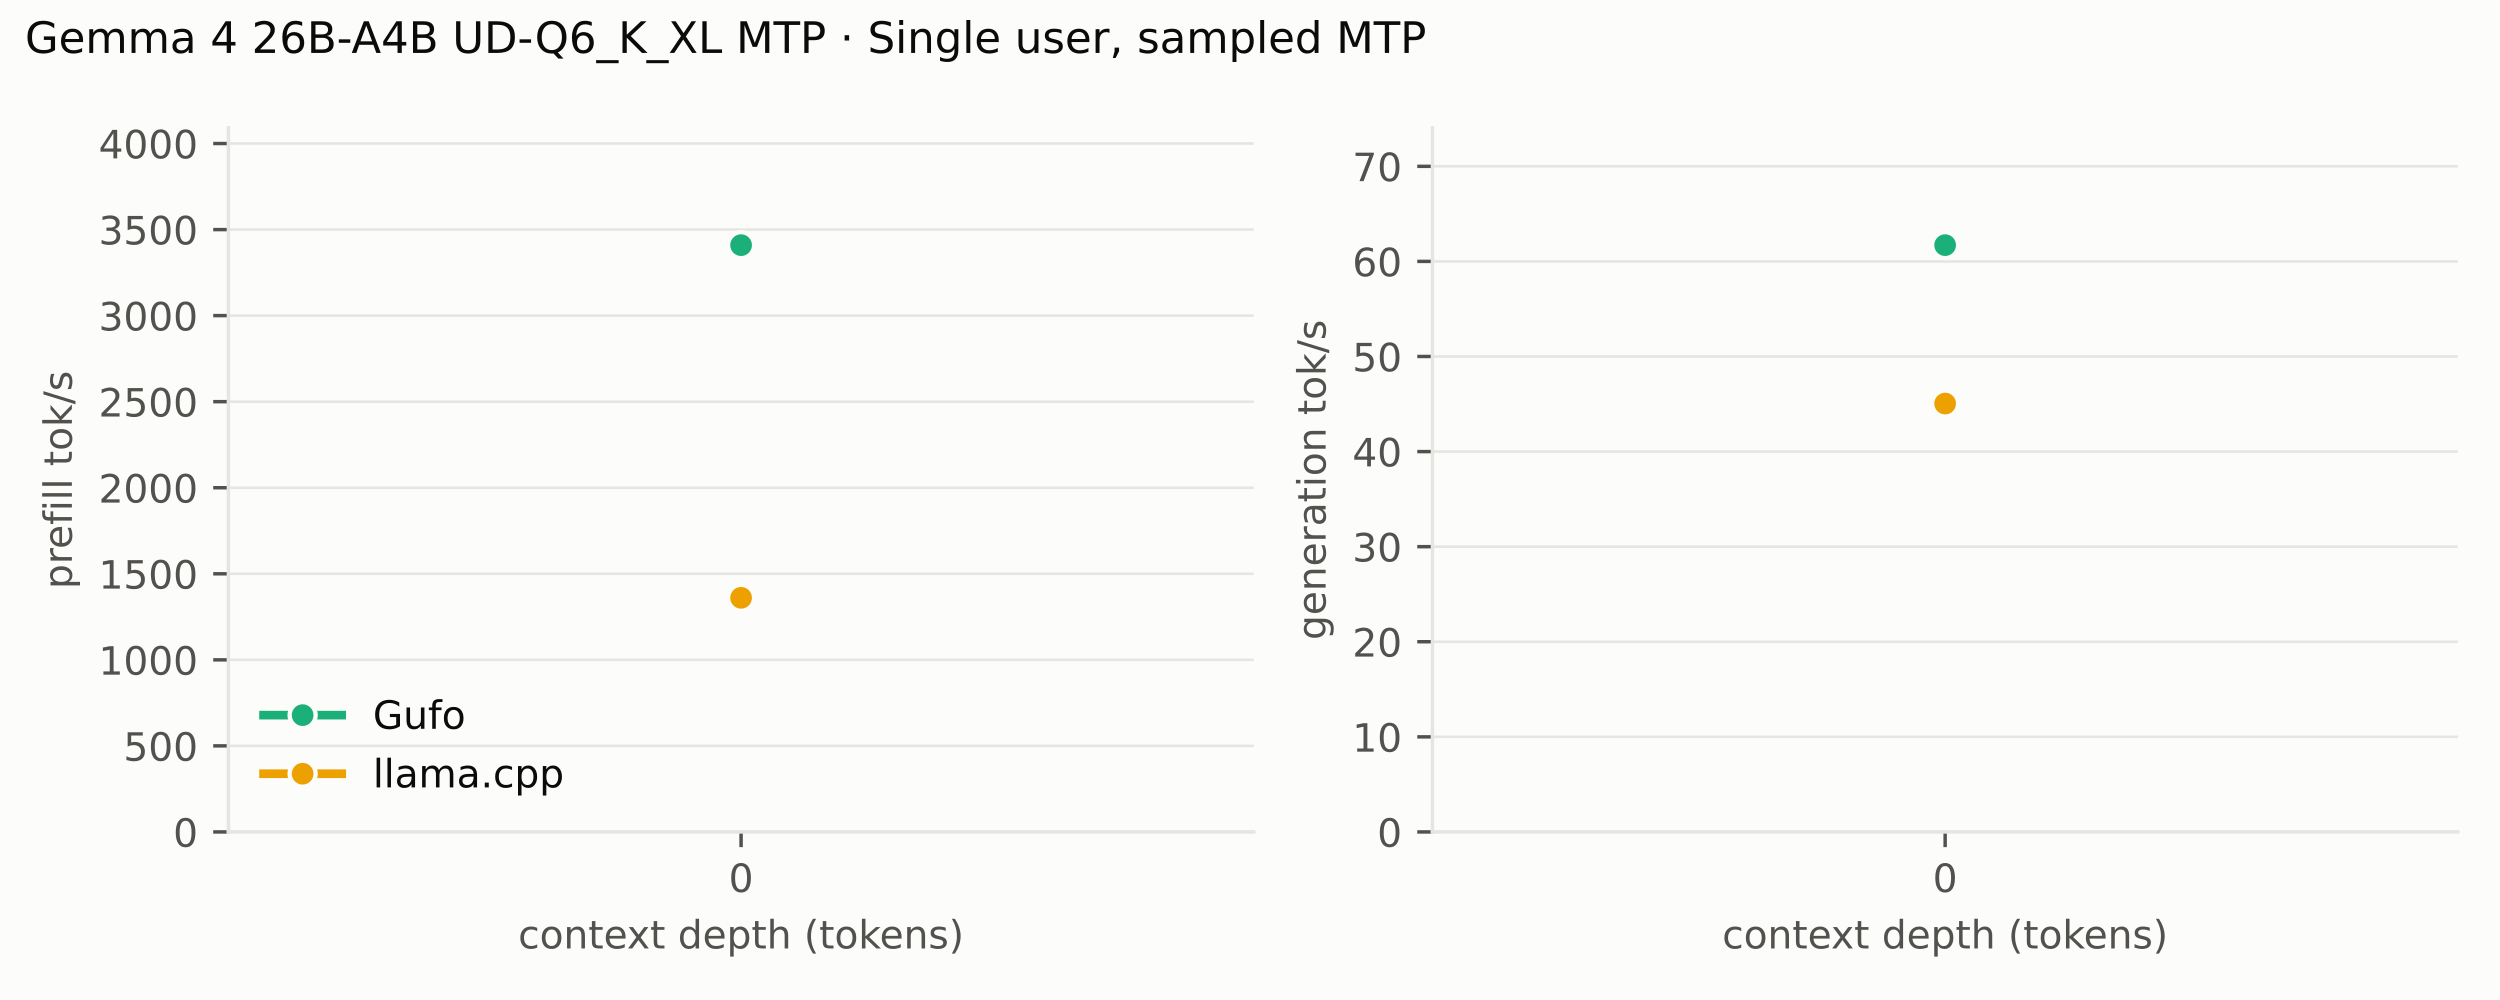
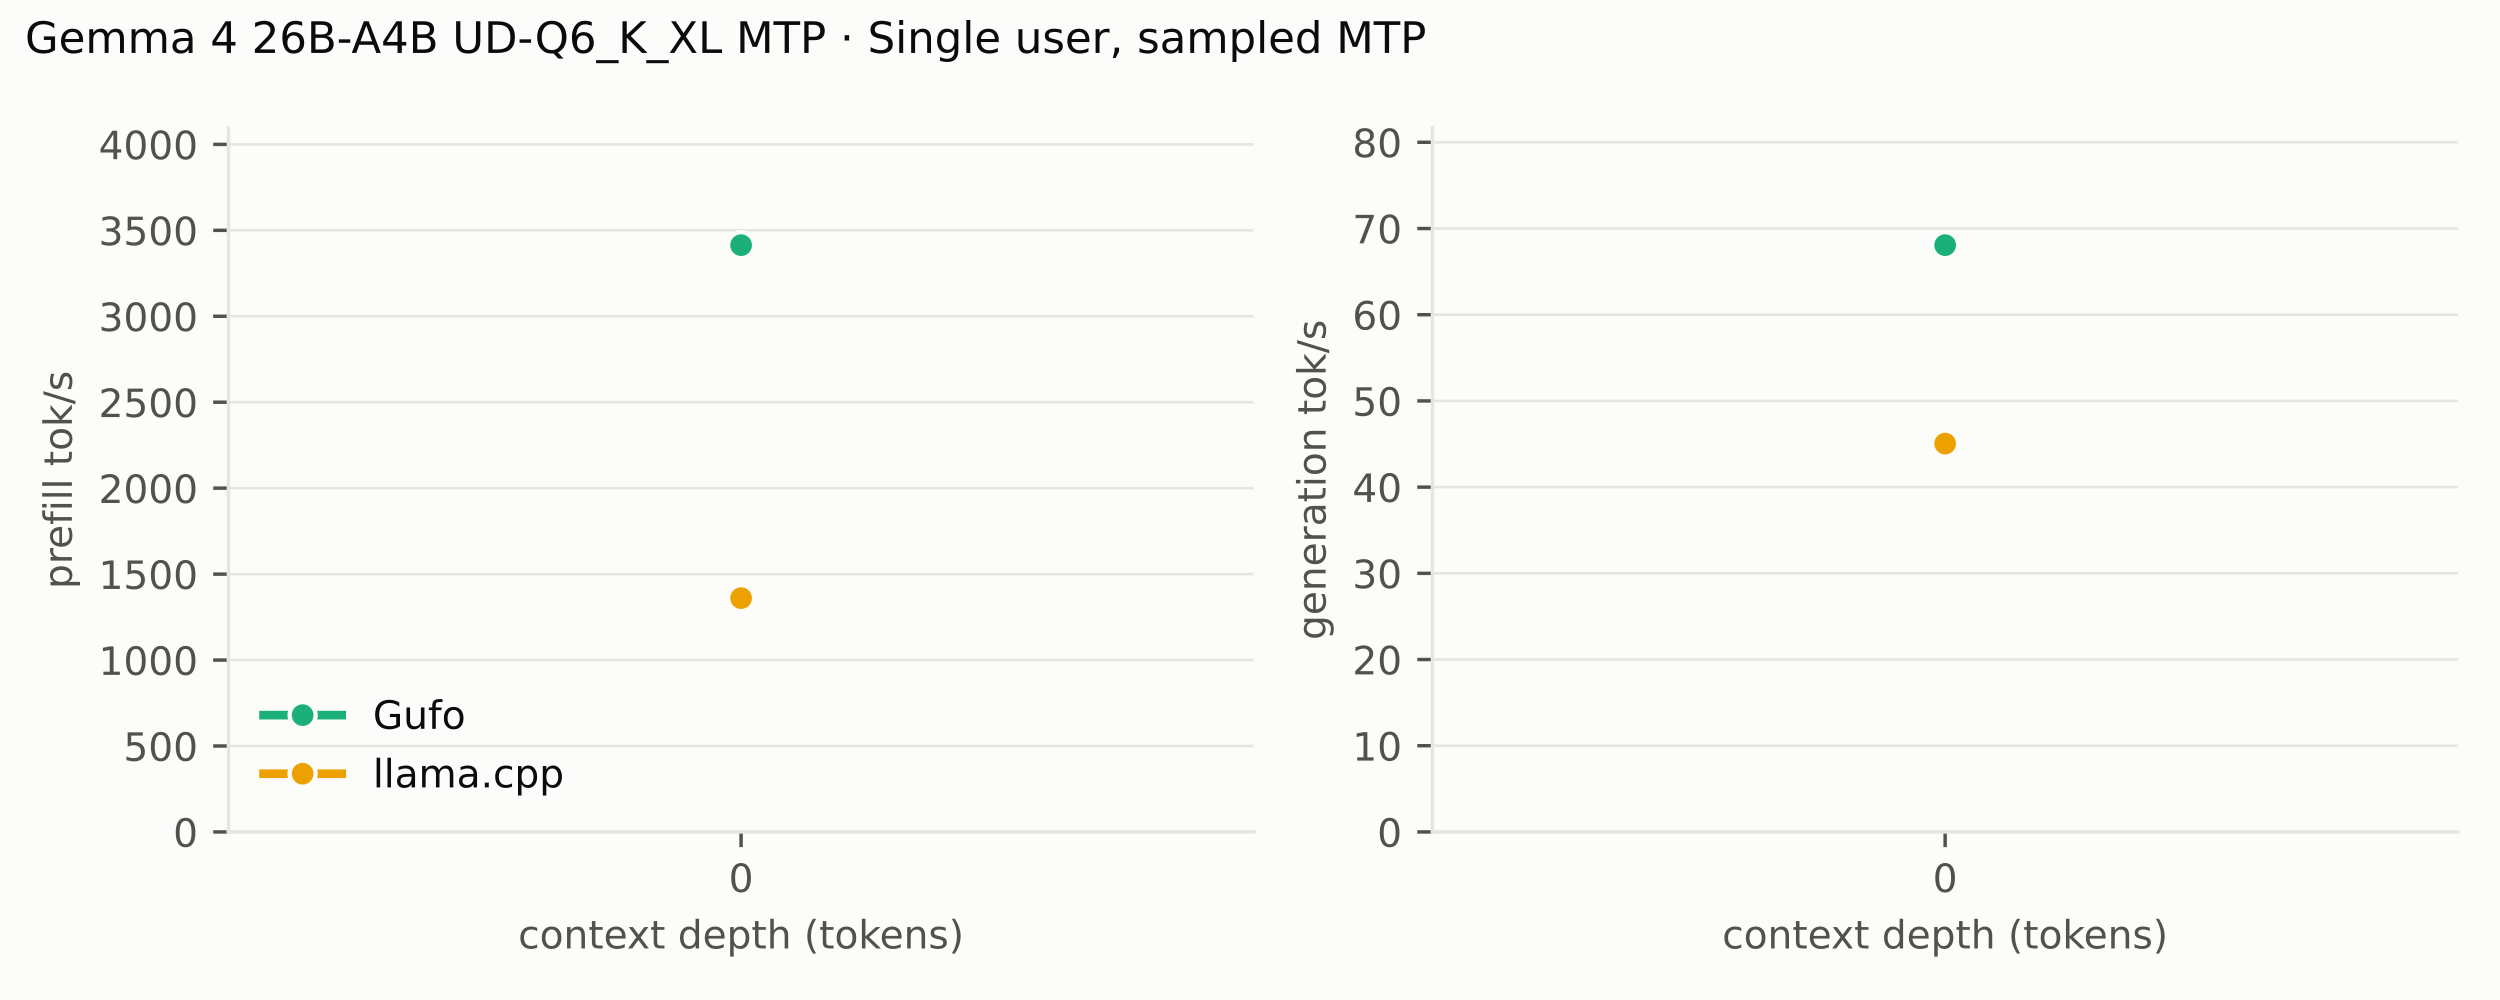
<svg xmlns="http://www.w3.org/2000/svg" xmlns:xlink="http://www.w3.org/1999/xlink" width="576pt" height="230.4pt" viewBox="0 0 576 230.4" version="1.1">
  <defs>
    <style type="text/css">*{stroke-linejoin: round; stroke-linecap: butt}</style>
  </defs>
  <g id="figure_1">
    <g id="patch_1">
      <path d="M 0 230.4 L 576 230.4 L 576 0 L 0 0 z " style="fill: #fcfcfb" />
    </g>
    <g id="axes_1">
      <g id="patch_2">
        <path d="M 52.626 191.679 L 288.866 191.679 L 288.866 29.441 L 52.626 29.441 z " style="fill: #fcfcfb" />
      </g>
      <g id="matplotlib.axis_1">
        <g id="xtick_1">
          <g id="line2d_1">
            <defs>
              <path id="m1ebf051f68" d="M 0 0 L 0 3.5 " style="stroke: #52514e; stroke-width: 0.8" />
            </defs>
            <g>
              <use xlink:href="#m1ebf051f68" x="170.746" y="191.679" style="fill: #52514e; stroke: #52514e; stroke-width: 0.8" />
            </g>
          </g>
          <g id="text_1">
            <text style="font-size: 9px; font-family: 'DejaVu Sans', 'Bitstream Vera Sans', 'Computer Modern Sans Serif', 'Lucida Grande', 'Verdana', 'Geneva', 'Lucid', 'Arial', 'Helvetica', 'Avant Garde', sans-serif; text-anchor: middle; fill: #52514e" x="170.746" y="205.517" transform="rotate(-0 170.746 205.5172)">0</text>
          </g>
        </g>
        <g id="text_2">
          <text style="font-size: 9px; font-family: 'DejaVu Sans', 'Bitstream Vera Sans', 'Computer Modern Sans Serif', 'Lucida Grande', 'Verdana', 'Geneva', 'Lucid', 'Arial', 'Helvetica', 'Avant Garde', sans-serif; text-anchor: middle; fill: #52514e" x="170.746" y="218.518" transform="rotate(-0 170.746 218.5179)">context depth (tokens)</text>
        </g>
      </g>
      <g id="matplotlib.axis_2">
        <g id="ytick_1">
          <g id="line2d_2">
            <path d="M 52.626 191.679 L 288.866 191.679 " clip-path="url(#p5ad26d2b27)" style="fill: none; stroke: #e6e5e1; stroke-width: 0.6; stroke-linecap: square" />
          </g>
          <g id="line2d_3">
            <defs>
              <path id="m680e5b1e24" d="M 0 0 L -3.5 0 " style="stroke: #52514e; stroke-width: 0.8" />
            </defs>
            <g>
              <use xlink:href="#m680e5b1e24" x="52.626" y="191.679" style="fill: #52514e; stroke: #52514e; stroke-width: 0.8" />
            </g>
          </g>
          <g id="text_3">
            <text style="font-size: 9px; font-family: 'DejaVu Sans', 'Bitstream Vera Sans', 'Computer Modern Sans Serif', 'Lucida Grande', 'Verdana', 'Geneva', 'Lucid', 'Arial', 'Helvetica', 'Avant Garde', sans-serif; text-anchor: end; fill: #52514e" x="45.626" y="195.098" transform="rotate(-0 45.6257 195.0982)">0</text>
          </g>
        </g>
        <g id="ytick_2">
          <g id="line2d_4">
-             <path d="M 52.626 171.853 L 288.866 171.853 " clip-path="url(#p5ad26d2b27)" style="fill: none; stroke: #e6e5e1; stroke-width: 0.6; stroke-linecap: square" />
+             <path d="M 52.626 171.877 L 288.866 171.877 " clip-path="url(#p5ad26d2b27)" style="fill: none; stroke: #e6e5e1; stroke-width: 0.6; stroke-linecap: square" />
          </g>
          <g id="line2d_5">
            <g>
-               <use xlink:href="#m680e5b1e24" x="52.626" y="171.853" style="fill: #52514e; stroke: #52514e; stroke-width: 0.8" />
+               <use xlink:href="#m680e5b1e24" x="52.626" y="171.877" style="fill: #52514e; stroke: #52514e; stroke-width: 0.8" />
            </g>
          </g>
          <g id="text_4">
-             <text style="font-size: 9px; font-family: 'DejaVu Sans', 'Bitstream Vera Sans', 'Computer Modern Sans Serif', 'Lucida Grande', 'Verdana', 'Geneva', 'Lucid', 'Arial', 'Helvetica', 'Avant Garde', sans-serif; text-anchor: end; fill: #52514e" x="45.626" y="175.272" transform="rotate(-0 45.6257 175.2718)">500</text>
+             <text style="font-size: 9px; font-family: 'DejaVu Sans', 'Bitstream Vera Sans', 'Computer Modern Sans Serif', 'Lucida Grande', 'Verdana', 'Geneva', 'Lucid', 'Arial', 'Helvetica', 'Avant Garde', sans-serif; text-anchor: end; fill: #52514e" x="45.626" y="175.296" transform="rotate(-0 45.6257 175.2962)">500</text>
          </g>
        </g>
        <g id="ytick_3">
          <g id="line2d_6">
-             <path d="M 52.626 152.026 L 288.866 152.026 " clip-path="url(#p5ad26d2b27)" style="fill: none; stroke: #e6e5e1; stroke-width: 0.6; stroke-linecap: square" />
+             <path d="M 52.626 152.075 L 288.866 152.075 " clip-path="url(#p5ad26d2b27)" style="fill: none; stroke: #e6e5e1; stroke-width: 0.6; stroke-linecap: square" />
          </g>
          <g id="line2d_7">
            <g>
-               <use xlink:href="#m680e5b1e24" x="52.626" y="152.026" style="fill: #52514e; stroke: #52514e; stroke-width: 0.8" />
+               <use xlink:href="#m680e5b1e24" x="52.626" y="152.075" style="fill: #52514e; stroke: #52514e; stroke-width: 0.8" />
            </g>
          </g>
          <g id="text_5">
-             <text style="font-size: 9px; font-family: 'DejaVu Sans', 'Bitstream Vera Sans', 'Computer Modern Sans Serif', 'Lucida Grande', 'Verdana', 'Geneva', 'Lucid', 'Arial', 'Helvetica', 'Avant Garde', sans-serif; text-anchor: end; fill: #52514e" x="45.626" y="155.445" transform="rotate(-0 45.6257 155.4454)">1000</text>
+             <text style="font-size: 9px; font-family: 'DejaVu Sans', 'Bitstream Vera Sans', 'Computer Modern Sans Serif', 'Lucida Grande', 'Verdana', 'Geneva', 'Lucid', 'Arial', 'Helvetica', 'Avant Garde', sans-serif; text-anchor: end; fill: #52514e" x="45.626" y="155.494" transform="rotate(-0 45.6257 155.4942)">1000</text>
          </g>
        </g>
        <g id="ytick_4">
          <g id="line2d_8">
-             <path d="M 52.626 132.2 L 288.866 132.2 " clip-path="url(#p5ad26d2b27)" style="fill: none; stroke: #e6e5e1; stroke-width: 0.6; stroke-linecap: square" />
+             <path d="M 52.626 132.273 L 288.866 132.273 " clip-path="url(#p5ad26d2b27)" style="fill: none; stroke: #e6e5e1; stroke-width: 0.6; stroke-linecap: square" />
          </g>
          <g id="line2d_9">
            <g>
-               <use xlink:href="#m680e5b1e24" x="52.626" y="132.2" style="fill: #52514e; stroke: #52514e; stroke-width: 0.8" />
+               <use xlink:href="#m680e5b1e24" x="52.626" y="132.273" style="fill: #52514e; stroke: #52514e; stroke-width: 0.8" />
            </g>
          </g>
          <g id="text_6">
-             <text style="font-size: 9px; font-family: 'DejaVu Sans', 'Bitstream Vera Sans', 'Computer Modern Sans Serif', 'Lucida Grande', 'Verdana', 'Geneva', 'Lucid', 'Arial', 'Helvetica', 'Avant Garde', sans-serif; text-anchor: end; fill: #52514e" x="45.626" y="135.619" transform="rotate(-0 45.6257 135.619)">1500</text>
+             <text style="font-size: 9px; font-family: 'DejaVu Sans', 'Bitstream Vera Sans', 'Computer Modern Sans Serif', 'Lucida Grande', 'Verdana', 'Geneva', 'Lucid', 'Arial', 'Helvetica', 'Avant Garde', sans-serif; text-anchor: end; fill: #52514e" x="45.626" y="135.692" transform="rotate(-0 45.6257 135.6921)">1500</text>
          </g>
        </g>
        <g id="ytick_5">
          <g id="line2d_10">
-             <path d="M 52.626 112.374 L 288.866 112.374 " clip-path="url(#p5ad26d2b27)" style="fill: none; stroke: #e6e5e1; stroke-width: 0.6; stroke-linecap: square" />
+             <path d="M 52.626 112.471 L 288.866 112.471 " clip-path="url(#p5ad26d2b27)" style="fill: none; stroke: #e6e5e1; stroke-width: 0.6; stroke-linecap: square" />
          </g>
          <g id="line2d_11">
            <g>
-               <use xlink:href="#m680e5b1e24" x="52.626" y="112.374" style="fill: #52514e; stroke: #52514e; stroke-width: 0.8" />
+               <use xlink:href="#m680e5b1e24" x="52.626" y="112.471" style="fill: #52514e; stroke: #52514e; stroke-width: 0.8" />
            </g>
          </g>
          <g id="text_7">
-             <text style="font-size: 9px; font-family: 'DejaVu Sans', 'Bitstream Vera Sans', 'Computer Modern Sans Serif', 'Lucida Grande', 'Verdana', 'Geneva', 'Lucid', 'Arial', 'Helvetica', 'Avant Garde', sans-serif; text-anchor: end; fill: #52514e" x="45.626" y="115.793" transform="rotate(-0 45.6257 115.7925)">2000</text>
+             <text style="font-size: 9px; font-family: 'DejaVu Sans', 'Bitstream Vera Sans', 'Computer Modern Sans Serif', 'Lucida Grande', 'Verdana', 'Geneva', 'Lucid', 'Arial', 'Helvetica', 'Avant Garde', sans-serif; text-anchor: end; fill: #52514e" x="45.626" y="115.89" transform="rotate(-0 45.6257 115.8901)">2000</text>
          </g>
        </g>
        <g id="ytick_6">
          <g id="line2d_12">
-             <path d="M 52.626 92.547 L 288.866 92.547 " clip-path="url(#p5ad26d2b27)" style="fill: none; stroke: #e6e5e1; stroke-width: 0.6; stroke-linecap: square" />
+             <path d="M 52.626 92.669 L 288.866 92.669 " clip-path="url(#p5ad26d2b27)" style="fill: none; stroke: #e6e5e1; stroke-width: 0.6; stroke-linecap: square" />
          </g>
          <g id="line2d_13">
            <g>
-               <use xlink:href="#m680e5b1e24" x="52.626" y="92.547" style="fill: #52514e; stroke: #52514e; stroke-width: 0.8" />
+               <use xlink:href="#m680e5b1e24" x="52.626" y="92.669" style="fill: #52514e; stroke: #52514e; stroke-width: 0.8" />
            </g>
          </g>
          <g id="text_8">
-             <text style="font-size: 9px; font-family: 'DejaVu Sans', 'Bitstream Vera Sans', 'Computer Modern Sans Serif', 'Lucida Grande', 'Verdana', 'Geneva', 'Lucid', 'Arial', 'Helvetica', 'Avant Garde', sans-serif; text-anchor: end; fill: #52514e" x="45.626" y="95.966" transform="rotate(-0 45.6257 95.96612)">2500</text>
+             <text style="font-size: 9px; font-family: 'DejaVu Sans', 'Bitstream Vera Sans', 'Computer Modern Sans Serif', 'Lucida Grande', 'Verdana', 'Geneva', 'Lucid', 'Arial', 'Helvetica', 'Avant Garde', sans-serif; text-anchor: end; fill: #52514e" x="45.626" y="96.088" transform="rotate(-0 45.6257 96.08809)">2500</text>
          </g>
        </g>
        <g id="ytick_7">
          <g id="line2d_14">
-             <path d="M 52.626 72.721 L 288.866 72.721 " clip-path="url(#p5ad26d2b27)" style="fill: none; stroke: #e6e5e1; stroke-width: 0.6; stroke-linecap: square" />
+             <path d="M 52.626 72.867 L 288.866 72.867 " clip-path="url(#p5ad26d2b27)" style="fill: none; stroke: #e6e5e1; stroke-width: 0.6; stroke-linecap: square" />
          </g>
          <g id="line2d_15">
            <g>
-               <use xlink:href="#m680e5b1e24" x="52.626" y="72.721" style="fill: #52514e; stroke: #52514e; stroke-width: 0.8" />
+               <use xlink:href="#m680e5b1e24" x="52.626" y="72.867" style="fill: #52514e; stroke: #52514e; stroke-width: 0.8" />
            </g>
          </g>
          <g id="text_9">
-             <text style="font-size: 9px; font-family: 'DejaVu Sans', 'Bitstream Vera Sans', 'Computer Modern Sans Serif', 'Lucida Grande', 'Verdana', 'Geneva', 'Lucid', 'Arial', 'Helvetica', 'Avant Garde', sans-serif; text-anchor: end; fill: #52514e" x="45.626" y="76.14" transform="rotate(-0 45.6257 76.1397)">3000</text>
+             <text style="font-size: 9px; font-family: 'DejaVu Sans', 'Bitstream Vera Sans', 'Computer Modern Sans Serif', 'Lucida Grande', 'Verdana', 'Geneva', 'Lucid', 'Arial', 'Helvetica', 'Avant Garde', sans-serif; text-anchor: end; fill: #52514e" x="45.626" y="76.286" transform="rotate(-0 45.6257 76.28606)">3000</text>
          </g>
        </g>
        <g id="ytick_8">
          <g id="line2d_16">
-             <path d="M 52.626 52.894 L 288.866 52.894 " clip-path="url(#p5ad26d2b27)" style="fill: none; stroke: #e6e5e1; stroke-width: 0.6; stroke-linecap: square" />
+             <path d="M 52.626 53.065 L 288.866 53.065 " clip-path="url(#p5ad26d2b27)" style="fill: none; stroke: #e6e5e1; stroke-width: 0.6; stroke-linecap: square" />
          </g>
          <g id="line2d_17">
            <g>
-               <use xlink:href="#m680e5b1e24" x="52.626" y="52.894" style="fill: #52514e; stroke: #52514e; stroke-width: 0.8" />
+               <use xlink:href="#m680e5b1e24" x="52.626" y="53.065" style="fill: #52514e; stroke: #52514e; stroke-width: 0.8" />
            </g>
          </g>
          <g id="text_10">
-             <text style="font-size: 9px; font-family: 'DejaVu Sans', 'Bitstream Vera Sans', 'Computer Modern Sans Serif', 'Lucida Grande', 'Verdana', 'Geneva', 'Lucid', 'Arial', 'Helvetica', 'Avant Garde', sans-serif; text-anchor: end; fill: #52514e" x="45.626" y="56.313" transform="rotate(-0 45.6257 56.31328)">3500</text>
+             <text style="font-size: 9px; font-family: 'DejaVu Sans', 'Bitstream Vera Sans', 'Computer Modern Sans Serif', 'Lucida Grande', 'Verdana', 'Geneva', 'Lucid', 'Arial', 'Helvetica', 'Avant Garde', sans-serif; text-anchor: end; fill: #52514e" x="45.626" y="56.484" transform="rotate(-0 45.6257 56.48403)">3500</text>
          </g>
        </g>
        <g id="ytick_9">
          <g id="line2d_18">
-             <path d="M 52.626 33.068 L 288.866 33.068 " clip-path="url(#p5ad26d2b27)" style="fill: none; stroke: #e6e5e1; stroke-width: 0.6; stroke-linecap: square" />
+             <path d="M 52.626 33.263 L 288.866 33.263 " clip-path="url(#p5ad26d2b27)" style="fill: none; stroke: #e6e5e1; stroke-width: 0.6; stroke-linecap: square" />
          </g>
          <g id="line2d_19">
            <g>
-               <use xlink:href="#m680e5b1e24" x="52.626" y="33.068" style="fill: #52514e; stroke: #52514e; stroke-width: 0.8" />
+               <use xlink:href="#m680e5b1e24" x="52.626" y="33.263" style="fill: #52514e; stroke: #52514e; stroke-width: 0.8" />
            </g>
          </g>
          <g id="text_11">
-             <text style="font-size: 9px; font-family: 'DejaVu Sans', 'Bitstream Vera Sans', 'Computer Modern Sans Serif', 'Lucida Grande', 'Verdana', 'Geneva', 'Lucid', 'Arial', 'Helvetica', 'Avant Garde', sans-serif; text-anchor: end; fill: #52514e" x="45.626" y="36.487" transform="rotate(-0 45.6257 36.48685)">4000</text>
+             <text style="font-size: 9px; font-family: 'DejaVu Sans', 'Bitstream Vera Sans', 'Computer Modern Sans Serif', 'Lucida Grande', 'Verdana', 'Geneva', 'Lucid', 'Arial', 'Helvetica', 'Avant Garde', sans-serif; text-anchor: end; fill: #52514e" x="45.626" y="36.682" transform="rotate(-0 45.6257 36.68199)">4000</text>
          </g>
        </g>
        <g id="text_12">
          <text style="font-size: 9px; font-family: 'DejaVu Sans', 'Bitstream Vera Sans', 'Computer Modern Sans Serif', 'Lucida Grande', 'Verdana', 'Geneva', 'Lucid', 'Arial', 'Helvetica', 'Avant Garde', sans-serif; text-anchor: middle; fill: #52514e" x="16.559" y="110.56" transform="rotate(-90 16.55859 110.56)">prefill tok/s</text>
        </g>
      </g>
      <g id="line2d_20">
        <path d="M 170.746 56.481 " clip-path="url(#p5ad26d2b27)" style="fill: none; stroke: #1baf7a; stroke-width: 2; stroke-linecap: square" />
        <defs>
          <path id="m52f97da8ad" d="M 0 3 C 0.796 3 1.559 2.684 2.121 2.121 C 2.684 1.559 3 0.796 3 0 C 3 -0.796 2.684 -1.559 2.121 -2.121 C 1.559 -2.684 0.796 -3 0 -3 C -0.796 -3 -1.559 -2.684 -2.121 -2.121 C -2.684 -1.559 -3 -0.796 -3 0 C -3 0.796 -2.684 1.559 -2.121 2.121 C -1.559 2.684 -0.796 3 0 3 z " style="stroke: #fcfcfb" />
        </defs>
        <g clip-path="url(#p5ad26d2b27)">
          <use xlink:href="#m52f97da8ad" x="170.746" y="56.481" style="fill: #1baf7a; stroke: #fcfcfb" />
        </g>
      </g>
      <g id="line2d_21">
-         <path d="M 170.746 137.739 " clip-path="url(#p5ad26d2b27)" style="fill: none; stroke: #eda100; stroke-width: 2; stroke-linecap: square" />
+         <path d="M 170.746 137.805 " clip-path="url(#p5ad26d2b27)" style="fill: none; stroke: #eda100; stroke-width: 2; stroke-linecap: square" />
        <defs>
          <path id="mb9ac056d34" d="M 0 3 C 0.796 3 1.559 2.684 2.121 2.121 C 2.684 1.559 3 0.796 3 0 C 3 -0.796 2.684 -1.559 2.121 -2.121 C 1.559 -2.684 0.796 -3 0 -3 C -0.796 -3 -1.559 -2.684 -2.121 -2.121 C -2.684 -1.559 -3 -0.796 -3 0 C -3 0.796 -2.684 1.559 -2.121 2.121 C -1.559 2.684 -0.796 3 0 3 z " style="stroke: #fcfcfb" />
        </defs>
        <g clip-path="url(#p5ad26d2b27)">
-           <use xlink:href="#mb9ac056d34" x="170.746" y="137.739" style="fill: #eda100; stroke: #fcfcfb" />
+           <use xlink:href="#mb9ac056d34" x="170.746" y="137.805" style="fill: #eda100; stroke: #fcfcfb" />
        </g>
      </g>
      <g id="patch_3">
        <path d="M 52.626 191.679 L 52.626 29.441 " style="fill: none; stroke: #e6e5e1; stroke-width: 0.8; stroke-linejoin: miter; stroke-linecap: square" />
      </g>
      <g id="patch_4">
        <path d="M 52.626 191.679 L 288.866 191.679 " style="fill: none; stroke: #e6e5e1; stroke-width: 0.8; stroke-linejoin: miter; stroke-linecap: square" />
      </g>
      <g id="legend_1">
        <g id="line2d_22">
          <path d="M 60.726 164.766 L 69.726 164.766 L 78.726 164.766 " style="fill: none; stroke: #1baf7a; stroke-width: 2; stroke-linecap: square" />
          <g>
            <use xlink:href="#m52f97da8ad" x="69.726" y="164.766" style="fill: #1baf7a; stroke: #fcfcfb" />
          </g>
        </g>
        <g id="text_13">
          <text style="font-size: 9px; font-family: 'DejaVu Sans', 'Bitstream Vera Sans', 'Computer Modern Sans Serif', 'Lucida Grande', 'Verdana', 'Geneva', 'Lucid', 'Arial', 'Helvetica', 'Avant Garde', sans-serif; text-anchor: start; fill: #0b0b0b" x="85.926" y="167.916" transform="rotate(-0 85.9257 167.9165)">Gufo</text>
        </g>
        <g id="line2d_23">
          <path d="M 60.726 178.267 L 69.726 178.267 L 78.726 178.267 " style="fill: none; stroke: #eda100; stroke-width: 2; stroke-linecap: square" />
          <g>
            <use xlink:href="#mb9ac056d34" x="69.726" y="178.267" style="fill: #eda100; stroke: #fcfcfb" />
          </g>
        </g>
        <g id="text_14">
          <text style="font-size: 9px; font-family: 'DejaVu Sans', 'Bitstream Vera Sans', 'Computer Modern Sans Serif', 'Lucida Grande', 'Verdana', 'Geneva', 'Lucid', 'Arial', 'Helvetica', 'Avant Garde', sans-serif; text-anchor: start; fill: #0b0b0b" x="85.926" y="181.417" transform="rotate(-0 85.9257 181.4172)">llama.cpp</text>
        </g>
      </g>
    </g>
    <g id="axes_2">
      <g id="patch_5">
        <path d="M 330.039 191.679 L 566.28 191.679 L 566.28 29.441 L 330.039 29.441 z " style="fill: #fcfcfb" />
      </g>
      <g id="matplotlib.axis_3">
        <g id="xtick_2">
          <g id="line2d_24">
            <g>
              <use xlink:href="#m1ebf051f68" x="448.16" y="191.679" style="fill: #52514e; stroke: #52514e; stroke-width: 0.8" />
            </g>
          </g>
          <g id="text_15">
            <text style="font-size: 9px; font-family: 'DejaVu Sans', 'Bitstream Vera Sans', 'Computer Modern Sans Serif', 'Lucida Grande', 'Verdana', 'Geneva', 'Lucid', 'Arial', 'Helvetica', 'Avant Garde', sans-serif; text-anchor: middle; fill: #52514e" x="448.16" y="205.517" transform="rotate(-0 448.1597 205.5172)">0</text>
          </g>
        </g>
        <g id="text_16">
          <text style="font-size: 9px; font-family: 'DejaVu Sans', 'Bitstream Vera Sans', 'Computer Modern Sans Serif', 'Lucida Grande', 'Verdana', 'Geneva', 'Lucid', 'Arial', 'Helvetica', 'Avant Garde', sans-serif; text-anchor: middle; fill: #52514e" x="448.16" y="218.518" transform="rotate(-0 448.1597 218.5179)">context depth (tokens)</text>
        </g>
      </g>
      <g id="matplotlib.axis_4">
        <g id="ytick_10">
          <g id="line2d_25">
            <path d="M 330.039 191.679 L 566.28 191.679 " clip-path="url(#p4da6e5b595)" style="fill: none; stroke: #e6e5e1; stroke-width: 0.6; stroke-linecap: square" />
          </g>
          <g id="line2d_26">
            <g>
              <use xlink:href="#m680e5b1e24" x="330.039" y="191.679" style="fill: #52514e; stroke: #52514e; stroke-width: 0.8" />
            </g>
          </g>
          <g id="text_17">
            <text style="font-size: 9px; font-family: 'DejaVu Sans', 'Bitstream Vera Sans', 'Computer Modern Sans Serif', 'Lucida Grande', 'Verdana', 'Geneva', 'Lucid', 'Arial', 'Helvetica', 'Avant Garde', sans-serif; text-anchor: end; fill: #52514e" x="323.039" y="195.098" transform="rotate(-0 323.0395 195.0982)">0</text>
          </g>
        </g>
        <g id="ytick_11">
          <g id="line2d_27">
-             <path d="M 330.039 169.771 L 566.28 169.771 " clip-path="url(#p4da6e5b595)" style="fill: none; stroke: #e6e5e1; stroke-width: 0.6; stroke-linecap: square" />
+             <path d="M 330.039 171.818 L 566.28 171.818 " clip-path="url(#p4da6e5b595)" style="fill: none; stroke: #e6e5e1; stroke-width: 0.6; stroke-linecap: square" />
          </g>
          <g id="line2d_28">
            <g>
-               <use xlink:href="#m680e5b1e24" x="330.039" y="169.771" style="fill: #52514e; stroke: #52514e; stroke-width: 0.8" />
+               <use xlink:href="#m680e5b1e24" x="330.039" y="171.818" style="fill: #52514e; stroke: #52514e; stroke-width: 0.8" />
            </g>
          </g>
          <g id="text_18">
-             <text style="font-size: 9px; font-family: 'DejaVu Sans', 'Bitstream Vera Sans', 'Computer Modern Sans Serif', 'Lucida Grande', 'Verdana', 'Geneva', 'Lucid', 'Arial', 'Helvetica', 'Avant Garde', sans-serif; text-anchor: end; fill: #52514e" x="323.039" y="173.19" transform="rotate(-0 323.0395 173.1895)">10</text>
+             <text style="font-size: 9px; font-family: 'DejaVu Sans', 'Bitstream Vera Sans', 'Computer Modern Sans Serif', 'Lucida Grande', 'Verdana', 'Geneva', 'Lucid', 'Arial', 'Helvetica', 'Avant Garde', sans-serif; text-anchor: end; fill: #52514e" x="323.039" y="175.237" transform="rotate(-0 323.0395 175.2365)">10</text>
          </g>
        </g>
        <g id="ytick_12">
          <g id="line2d_29">
-             <path d="M 330.039 147.862 L 566.28 147.862 " clip-path="url(#p4da6e5b595)" style="fill: none; stroke: #e6e5e1; stroke-width: 0.6; stroke-linecap: square" />
+             <path d="M 330.039 151.956 L 566.28 151.956 " clip-path="url(#p4da6e5b595)" style="fill: none; stroke: #e6e5e1; stroke-width: 0.6; stroke-linecap: square" />
          </g>
          <g id="line2d_30">
            <g>
-               <use xlink:href="#m680e5b1e24" x="330.039" y="147.862" style="fill: #52514e; stroke: #52514e; stroke-width: 0.8" />
+               <use xlink:href="#m680e5b1e24" x="330.039" y="151.956" style="fill: #52514e; stroke: #52514e; stroke-width: 0.8" />
            </g>
          </g>
          <g id="text_19">
-             <text style="font-size: 9px; font-family: 'DejaVu Sans', 'Bitstream Vera Sans', 'Computer Modern Sans Serif', 'Lucida Grande', 'Verdana', 'Geneva', 'Lucid', 'Arial', 'Helvetica', 'Avant Garde', sans-serif; text-anchor: end; fill: #52514e" x="323.039" y="151.281" transform="rotate(-0 323.0395 151.2808)">20</text>
+             <text style="font-size: 9px; font-family: 'DejaVu Sans', 'Bitstream Vera Sans', 'Computer Modern Sans Serif', 'Lucida Grande', 'Verdana', 'Geneva', 'Lucid', 'Arial', 'Helvetica', 'Avant Garde', sans-serif; text-anchor: end; fill: #52514e" x="323.039" y="155.375" transform="rotate(-0 323.0395 155.3748)">20</text>
          </g>
        </g>
        <g id="ytick_13">
          <g id="line2d_31">
-             <path d="M 330.039 125.953 L 566.28 125.953 " clip-path="url(#p4da6e5b595)" style="fill: none; stroke: #e6e5e1; stroke-width: 0.6; stroke-linecap: square" />
+             <path d="M 330.039 132.094 L 566.28 132.094 " clip-path="url(#p4da6e5b595)" style="fill: none; stroke: #e6e5e1; stroke-width: 0.6; stroke-linecap: square" />
          </g>
          <g id="line2d_32">
            <g>
-               <use xlink:href="#m680e5b1e24" x="330.039" y="125.953" style="fill: #52514e; stroke: #52514e; stroke-width: 0.8" />
+               <use xlink:href="#m680e5b1e24" x="330.039" y="132.094" style="fill: #52514e; stroke: #52514e; stroke-width: 0.8" />
            </g>
          </g>
          <g id="text_20">
-             <text style="font-size: 9px; font-family: 'DejaVu Sans', 'Bitstream Vera Sans', 'Computer Modern Sans Serif', 'Lucida Grande', 'Verdana', 'Geneva', 'Lucid', 'Arial', 'Helvetica', 'Avant Garde', sans-serif; text-anchor: end; fill: #52514e" x="323.039" y="129.372" transform="rotate(-0 323.0395 129.3721)">30</text>
+             <text style="font-size: 9px; font-family: 'DejaVu Sans', 'Bitstream Vera Sans', 'Computer Modern Sans Serif', 'Lucida Grande', 'Verdana', 'Geneva', 'Lucid', 'Arial', 'Helvetica', 'Avant Garde', sans-serif; text-anchor: end; fill: #52514e" x="323.039" y="135.513" transform="rotate(-0 323.0395 135.5131)">30</text>
          </g>
        </g>
        <g id="ytick_14">
          <g id="line2d_33">
-             <path d="M 330.039 104.044 L 566.28 104.044 " clip-path="url(#p4da6e5b595)" style="fill: none; stroke: #e6e5e1; stroke-width: 0.6; stroke-linecap: square" />
+             <path d="M 330.039 112.232 L 566.28 112.232 " clip-path="url(#p4da6e5b595)" style="fill: none; stroke: #e6e5e1; stroke-width: 0.6; stroke-linecap: square" />
          </g>
          <g id="line2d_34">
            <g>
-               <use xlink:href="#m680e5b1e24" x="330.039" y="104.044" style="fill: #52514e; stroke: #52514e; stroke-width: 0.8" />
+               <use xlink:href="#m680e5b1e24" x="330.039" y="112.232" style="fill: #52514e; stroke: #52514e; stroke-width: 0.8" />
            </g>
          </g>
          <g id="text_21">
-             <text style="font-size: 9px; font-family: 'DejaVu Sans', 'Bitstream Vera Sans', 'Computer Modern Sans Serif', 'Lucida Grande', 'Verdana', 'Geneva', 'Lucid', 'Arial', 'Helvetica', 'Avant Garde', sans-serif; text-anchor: end; fill: #52514e" x="323.039" y="107.463" transform="rotate(-0 323.0395 107.4633)">40</text>
+             <text style="font-size: 9px; font-family: 'DejaVu Sans', 'Bitstream Vera Sans', 'Computer Modern Sans Serif', 'Lucida Grande', 'Verdana', 'Geneva', 'Lucid', 'Arial', 'Helvetica', 'Avant Garde', sans-serif; text-anchor: end; fill: #52514e" x="323.039" y="115.651" transform="rotate(-0 323.0395 115.6513)">40</text>
          </g>
        </g>
        <g id="ytick_15">
          <g id="line2d_35">
-             <path d="M 330.039 82.136 L 566.28 82.136 " clip-path="url(#p4da6e5b595)" style="fill: none; stroke: #e6e5e1; stroke-width: 0.6; stroke-linecap: square" />
+             <path d="M 330.039 92.371 L 566.28 92.371 " clip-path="url(#p4da6e5b595)" style="fill: none; stroke: #e6e5e1; stroke-width: 0.6; stroke-linecap: square" />
          </g>
          <g id="line2d_36">
            <g>
-               <use xlink:href="#m680e5b1e24" x="330.039" y="82.136" style="fill: #52514e; stroke: #52514e; stroke-width: 0.8" />
+               <use xlink:href="#m680e5b1e24" x="330.039" y="92.371" style="fill: #52514e; stroke: #52514e; stroke-width: 0.8" />
            </g>
          </g>
          <g id="text_22">
-             <text style="font-size: 9px; font-family: 'DejaVu Sans', 'Bitstream Vera Sans', 'Computer Modern Sans Serif', 'Lucida Grande', 'Verdana', 'Geneva', 'Lucid', 'Arial', 'Helvetica', 'Avant Garde', sans-serif; text-anchor: end; fill: #52514e" x="323.039" y="85.555" transform="rotate(-0 323.0395 85.5546)">50</text>
+             <text style="font-size: 9px; font-family: 'DejaVu Sans', 'Bitstream Vera Sans', 'Computer Modern Sans Serif', 'Lucida Grande', 'Verdana', 'Geneva', 'Lucid', 'Arial', 'Helvetica', 'Avant Garde', sans-serif; text-anchor: end; fill: #52514e" x="323.039" y="95.79" transform="rotate(-0 323.0395 95.78962)">50</text>
          </g>
        </g>
        <g id="ytick_16">
          <g id="line2d_37">
-             <path d="M 330.039 60.227 L 566.28 60.227 " clip-path="url(#p4da6e5b595)" style="fill: none; stroke: #e6e5e1; stroke-width: 0.6; stroke-linecap: square" />
+             <path d="M 330.039 72.509 L 566.28 72.509 " clip-path="url(#p4da6e5b595)" style="fill: none; stroke: #e6e5e1; stroke-width: 0.6; stroke-linecap: square" />
          </g>
          <g id="line2d_38">
            <g>
-               <use xlink:href="#m680e5b1e24" x="330.039" y="60.227" style="fill: #52514e; stroke: #52514e; stroke-width: 0.8" />
+               <use xlink:href="#m680e5b1e24" x="330.039" y="72.509" style="fill: #52514e; stroke: #52514e; stroke-width: 0.8" />
            </g>
          </g>
          <g id="text_23">
-             <text style="font-size: 9px; font-family: 'DejaVu Sans', 'Bitstream Vera Sans', 'Computer Modern Sans Serif', 'Lucida Grande', 'Verdana', 'Geneva', 'Lucid', 'Arial', 'Helvetica', 'Avant Garde', sans-serif; text-anchor: end; fill: #52514e" x="323.039" y="63.646" transform="rotate(-0 323.0395 63.64587)">60</text>
+             <text style="font-size: 9px; font-family: 'DejaVu Sans', 'Bitstream Vera Sans', 'Computer Modern Sans Serif', 'Lucida Grande', 'Verdana', 'Geneva', 'Lucid', 'Arial', 'Helvetica', 'Avant Garde', sans-serif; text-anchor: end; fill: #52514e" x="323.039" y="75.928" transform="rotate(-0 323.0395 75.92789)">60</text>
          </g>
        </g>
        <g id="ytick_17">
          <g id="line2d_39">
-             <path d="M 330.039 38.318 L 566.28 38.318 " clip-path="url(#p4da6e5b595)" style="fill: none; stroke: #e6e5e1; stroke-width: 0.6; stroke-linecap: square" />
+             <path d="M 330.039 52.647 L 566.28 52.647 " clip-path="url(#p4da6e5b595)" style="fill: none; stroke: #e6e5e1; stroke-width: 0.6; stroke-linecap: square" />
          </g>
          <g id="line2d_40">
            <g>
-               <use xlink:href="#m680e5b1e24" x="330.039" y="38.318" style="fill: #52514e; stroke: #52514e; stroke-width: 0.8" />
+               <use xlink:href="#m680e5b1e24" x="330.039" y="52.647" style="fill: #52514e; stroke: #52514e; stroke-width: 0.8" />
            </g>
          </g>
          <g id="text_24">
-             <text style="font-size: 9px; font-family: 'DejaVu Sans', 'Bitstream Vera Sans', 'Computer Modern Sans Serif', 'Lucida Grande', 'Verdana', 'Geneva', 'Lucid', 'Arial', 'Helvetica', 'Avant Garde', sans-serif; text-anchor: end; fill: #52514e" x="323.039" y="41.737" transform="rotate(-0 323.0395 41.73714)">70</text>
-           </g>
-         </g>
-         <g id="text_25">
+             <text style="font-size: 9px; font-family: 'DejaVu Sans', 'Bitstream Vera Sans', 'Computer Modern Sans Serif', 'Lucida Grande', 'Verdana', 'Geneva', 'Lucid', 'Arial', 'Helvetica', 'Avant Garde', sans-serif; text-anchor: end; fill: #52514e" x="323.039" y="56.066" transform="rotate(-0 323.0395 56.06617)">70</text>
+           </g>
+         </g>
+         <g id="ytick_18">
+           <g id="line2d_41">
+             <path d="M 330.039 32.785 L 566.28 32.785 " clip-path="url(#p4da6e5b595)" style="fill: none; stroke: #e6e5e1; stroke-width: 0.6; stroke-linecap: square" />
+           </g>
+           <g id="line2d_42">
+             <g>
+               <use xlink:href="#m680e5b1e24" x="330.039" y="32.785" style="fill: #52514e; stroke: #52514e; stroke-width: 0.8" />
+             </g>
+           </g>
+           <g id="text_25">
+             <text style="font-size: 9px; font-family: 'DejaVu Sans', 'Bitstream Vera Sans', 'Computer Modern Sans Serif', 'Lucida Grande', 'Verdana', 'Geneva', 'Lucid', 'Arial', 'Helvetica', 'Avant Garde', sans-serif; text-anchor: end; fill: #52514e" x="323.039" y="36.204" transform="rotate(-0 323.0395 36.20444)">80</text>
+           </g>
+         </g>
+         <g id="text_26">
          <text style="font-size: 9px; font-family: 'DejaVu Sans', 'Bitstream Vera Sans', 'Computer Modern Sans Serif', 'Lucida Grande', 'Verdana', 'Geneva', 'Lucid', 'Arial', 'Helvetica', 'Avant Garde', sans-serif; text-anchor: middle; fill: #52514e" x="305.425" y="110.56" transform="rotate(-90 305.4248 110.56)">generation tok/s</text>
        </g>
      </g>
-       <g id="line2d_41">
+       <g id="line2d_43">
        <path d="M 448.16 56.481 " clip-path="url(#p4da6e5b595)" style="fill: none; stroke: #1baf7a; stroke-width: 2; stroke-linecap: square" />
        <g clip-path="url(#p4da6e5b595)">
          <use xlink:href="#m52f97da8ad" x="448.16" y="56.481" style="fill: #1baf7a; stroke: #fcfcfb" />
        </g>
      </g>
-       <g id="line2d_42">
-         <path d="M 448.16 92.98 " clip-path="url(#p4da6e5b595)" style="fill: none; stroke: #eda100; stroke-width: 2; stroke-linecap: square" />
+       <g id="line2d_44">
+         <path d="M 448.16 102.202 " clip-path="url(#p4da6e5b595)" style="fill: none; stroke: #eda100; stroke-width: 2; stroke-linecap: square" />
        <g clip-path="url(#p4da6e5b595)">
-           <use xlink:href="#mb9ac056d34" x="448.16" y="92.98" style="fill: #eda100; stroke: #fcfcfb" />
+           <use xlink:href="#mb9ac056d34" x="448.16" y="102.202" style="fill: #eda100; stroke: #fcfcfb" />
        </g>
      </g>
      <g id="patch_6">
        <path d="M 330.039 191.679 L 330.039 29.441 " style="fill: none; stroke: #e6e5e1; stroke-width: 0.8; stroke-linejoin: miter; stroke-linecap: square" />
      </g>
      <g id="patch_7">
        <path d="M 330.039 191.679 L 566.28 191.679 " style="fill: none; stroke: #e6e5e1; stroke-width: 0.8; stroke-linejoin: miter; stroke-linecap: square" />
      </g>
    </g>
-     <g id="text_26">
+     <g id="text_27">
      <text style="font-size: 10px; font-family: 'DejaVu Sans', 'Bitstream Vera Sans', 'Computer Modern Sans Serif', 'Lucida Grande', 'Verdana', 'Geneva', 'Lucid', 'Arial', 'Helvetica', 'Avant Garde', sans-serif; text-anchor: start; fill: #0b0b0b" x="5.76" y="12.206" transform="rotate(-0 5.76 12.20644)">Gemma 4 26B-A4B UD-Q6_K_XL MTP · Single user, sampled MTP</text>
    </g>
  </g>
  <defs>
    <clipPath id="p5ad26d2b27">
      <rect x="52.626" y="29.441" width="236.241" height="162.239" />
    </clipPath>
    <clipPath id="p4da6e5b595">
      <rect x="330.039" y="29.441" width="236.241" height="162.239" />
    </clipPath>
  </defs>
</svg>
